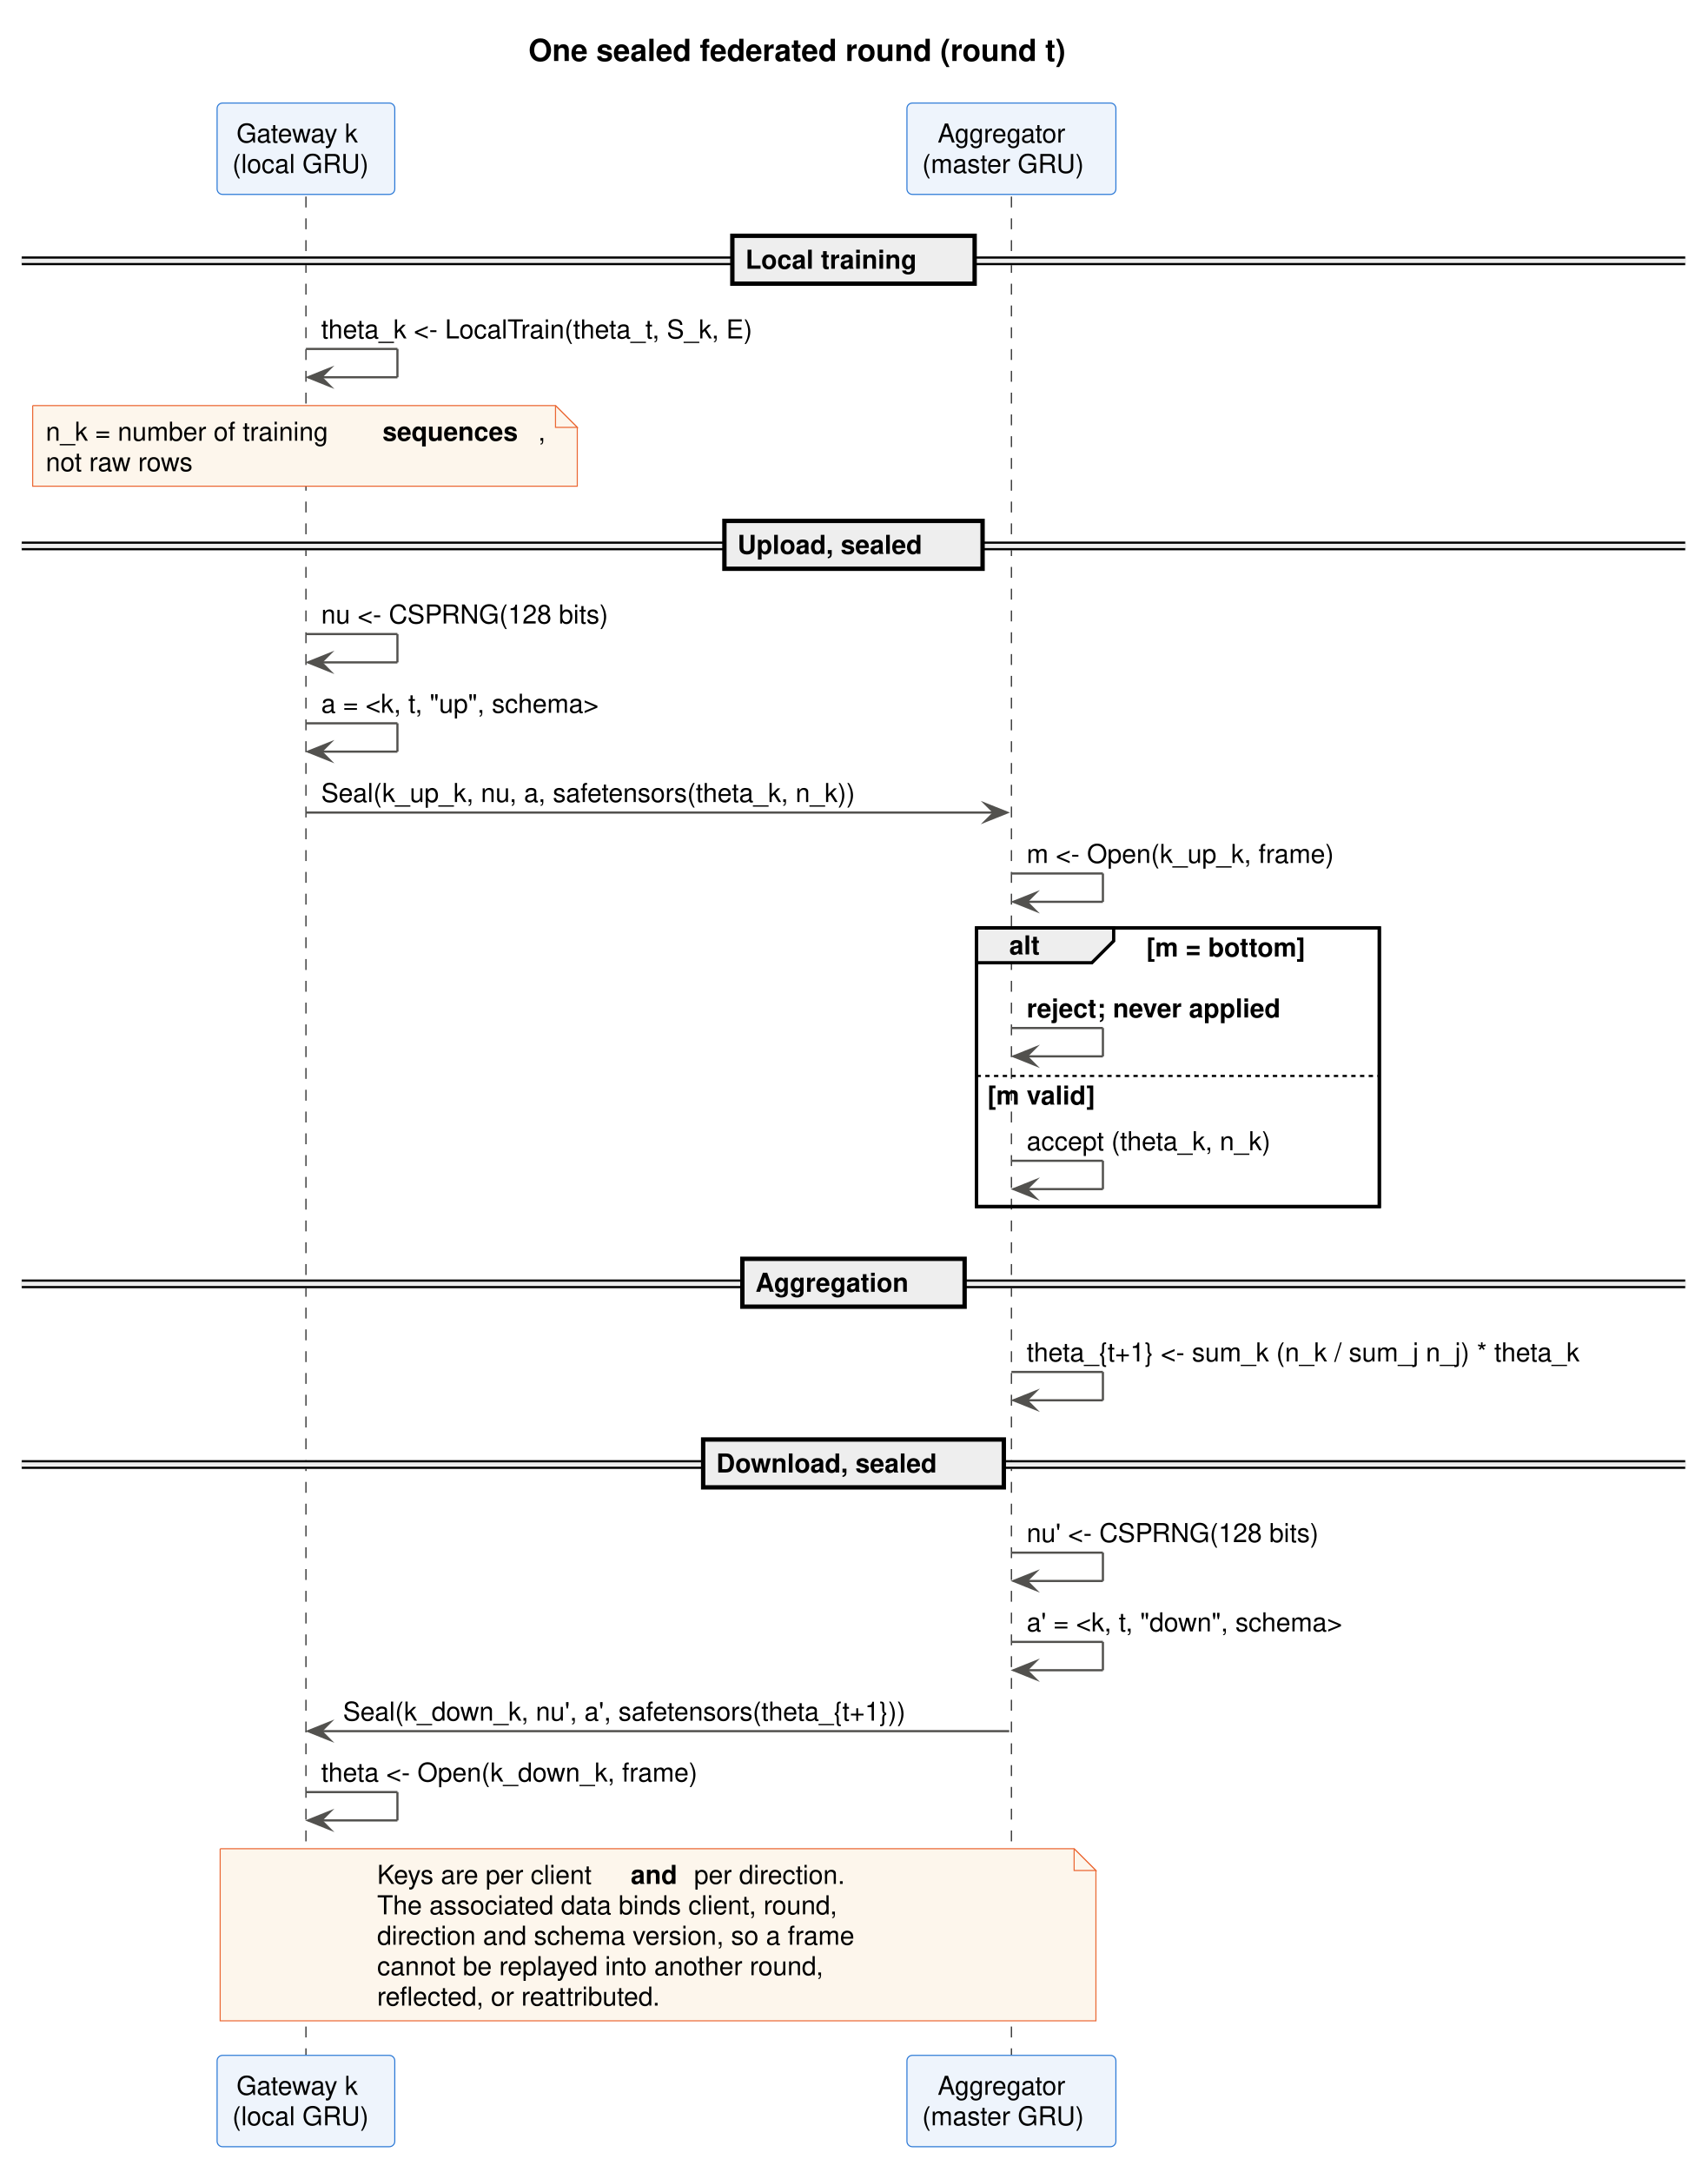
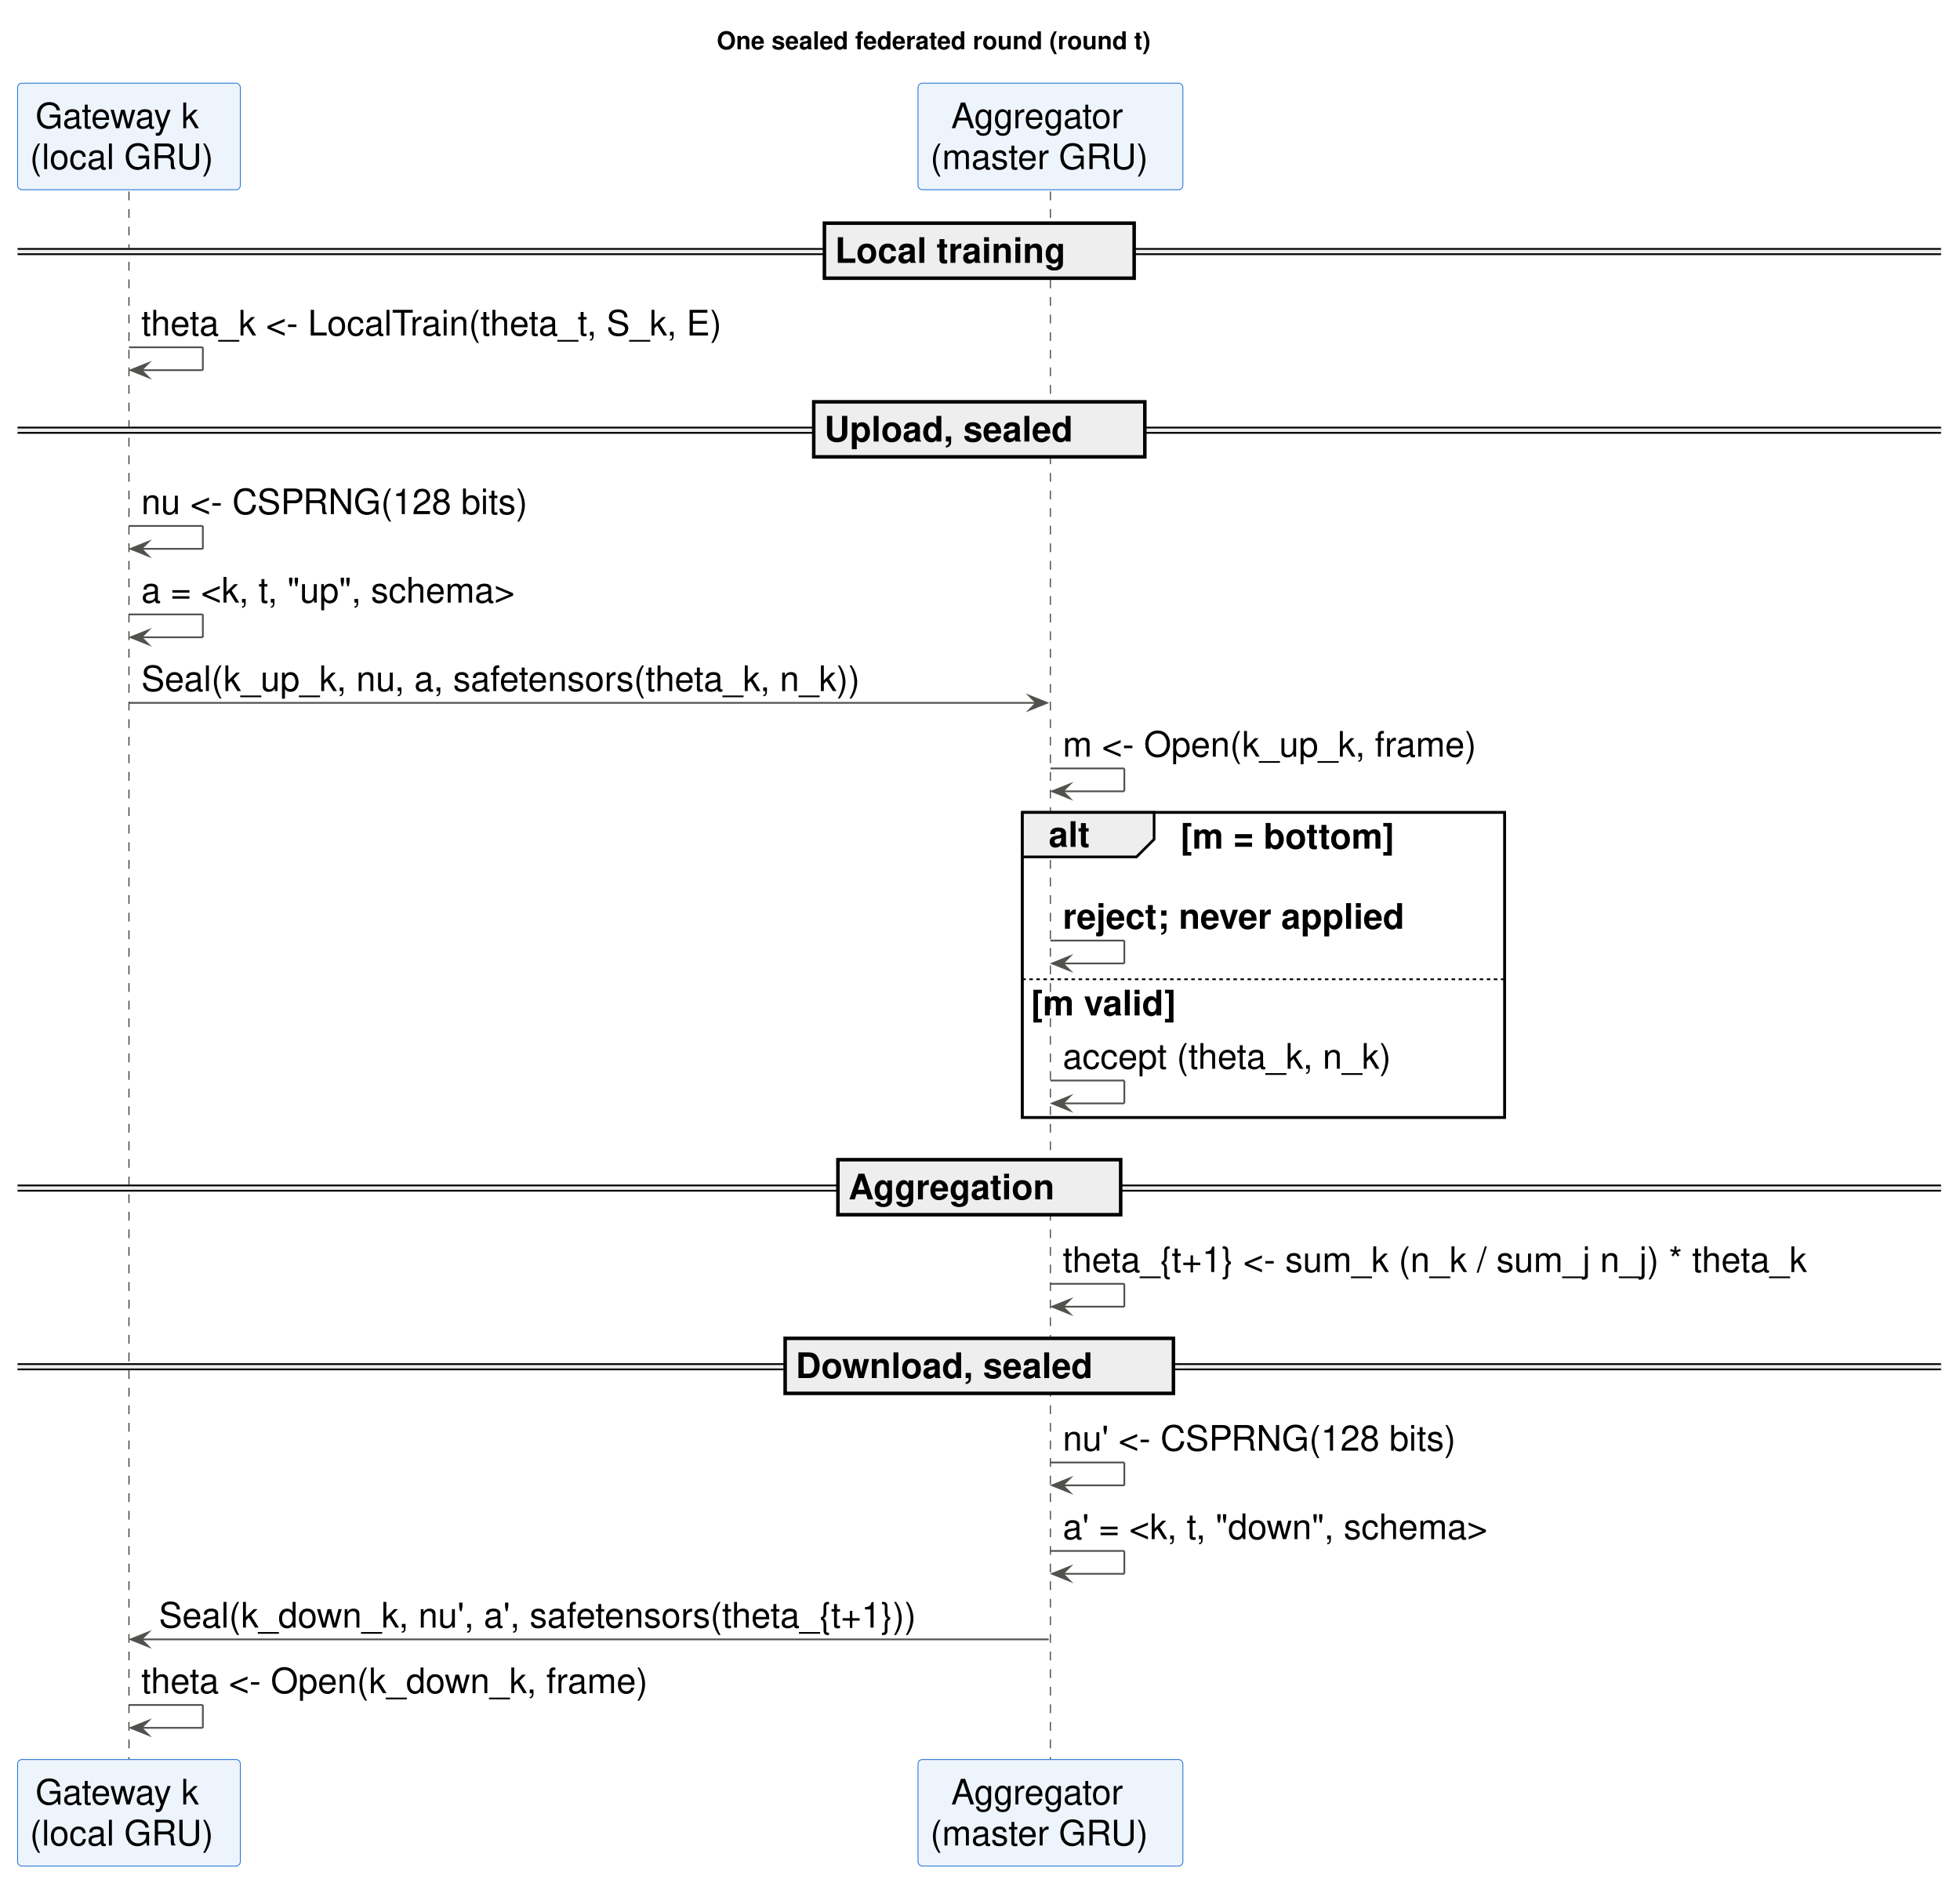
- <svg xmlns="http://www.w3.org/2000/svg" version="1.1" data-diagram-type="SEQUENCE" style="width:1568px;height:1994px;background:#FFFFFF;" width="1568px" height="1994px" viewBox="0 0 1568 1994" zoomAndPan="magnify" preserveAspectRatio="none" contentStyleType="text/css">
+ <svg xmlns="http://www.w3.org/2000/svg" version="1.1" data-diagram-type="SEQUENCE" style="width:2228px;height:2144px;background:#FFFFFF;" width="2228px" height="2144px" viewBox="0 0 2228 2144" zoomAndPan="magnify" preserveAspectRatio="none" contentStyleType="text/css">
  <defs />
  <g font-family="sans-serif" lengthAdjust="spacing">
    <g class="title" data-source-line="13">
-       <text x="485.143" y="55.99" fill="#000" font-size="28" textLength="594.863" font-weight="700" font-family="Helvetica">One sealed federated round (round t)</text>
+       <text x="814.762" y="55.99" fill="#000" font-size="28" textLength="594.863" font-weight="700" font-family="Helvetica">One sealed federated round (round t)</text>
    </g>
-     <rect x="896.559" y="851.906" width="369.77" height="255.75" fill="none" style="stroke:#000;stroke-width:3;" />
+     <rect x="1162.07" y="923.656" width="548.352" height="346.813" fill="none" style="stroke:#000;stroke-width:3;" />
    <g>
-       <rect x="273.875" y="180.469" width="16" height="1706.438" fill="#000" fill-opacity="0" />
-       <line x1="280.875" y1="180.469" x2="280.875" y2="1886.906" style="stroke:#181818;stroke-width:1;stroke-dasharray:10,10;" />
+       <rect x="139.598" y="217.719" width="16" height="1782.688" fill="#000" fill-opacity="0" />
+       <line x1="146.598" y1="217.719" x2="146.598" y2="2000.406" style="stroke:#181818;stroke-width:1;stroke-dasharray:10,10;" />
    </g>
    <g>
-       <rect x="921.559" y="180.469" width="16" height="1706.438" fill="#000" fill-opacity="0" />
-       <line x1="928.559" y1="180.469" x2="928.559" y2="1886.906" style="stroke:#181818;stroke-width:1;stroke-dasharray:10,10;" />
+       <rect x="1187.07" y="217.719" width="16" height="1782.688" fill="#000" fill-opacity="0" />
+       <line x1="1194.07" y1="217.719" x2="1194.07" y2="2000.406" style="stroke:#181818;stroke-width:1;stroke-dasharray:10,10;" />
    </g>
-     <rect x="199.316" y="94.594" width="163.117" height="83.875" fill="#EEF4FC" style="stroke:#2A78D6;stroke-width:1;" rx="5" ry="5" />
-     <text x="217.102" y="130.871" fill="#000" font-size="24" textLength="127.547" font-family="Helvetica">Gateway k</text>
-     <text x="213.316" y="158.809" fill="#000" font-size="24" textLength="135.117" font-family="Helvetica">(local GRU)</text>
-     <rect x="832.645" y="94.594" width="191.828" height="83.875" fill="#EEF4FC" style="stroke:#2A78D6;stroke-width:1;" rx="5" ry="5" />
-     <text x="860.848" y="130.871" fill="#000" font-size="24" textLength="135.422" font-family="Helvetica">Aggregator</text>
-     <text x="846.645" y="158.809" fill="#000" font-size="24" textLength="163.828" font-family="Helvetica">(master GRU)</text>
-     <rect x="199.316" y="1886.906" width="163.117" height="83.875" fill="#EEF4FC" style="stroke:#2A78D6;stroke-width:1;" rx="5" ry="5" />
-     <text x="217.102" y="1923.184" fill="#000" font-size="24" textLength="127.547" font-family="Helvetica">Gateway k</text>
-     <text x="213.316" y="1951.121" fill="#000" font-size="24" textLength="135.117" font-family="Helvetica">(local GRU)</text>
-     <rect x="832.645" y="1886.906" width="191.828" height="83.875" fill="#EEF4FC" style="stroke:#2A78D6;stroke-width:1;" rx="5" ry="5" />
-     <text x="860.848" y="1923.184" fill="#000" font-size="24" textLength="135.422" font-family="Helvetica">Aggregator</text>
-     <text x="846.645" y="1951.121" fill="#000" font-size="24" textLength="163.828" font-family="Helvetica">(master GRU)</text>
-     <rect x="20" y="236.438" width="1527.148" height="6" fill="#EEE" style="stroke:#EEE;stroke-width:2;" />
-     <line x1="20" y1="236.438" x2="1547.148" y2="236.438" style="stroke:#000;stroke-width:2;" />
-     <line x1="20" y1="242.438" x2="1547.148" y2="242.438" style="stroke:#000;stroke-width:2;" />
-     <rect x="672.35" y="216.469" width="222.449" height="43.938" fill="#EEE" style="stroke:#000;stroke-width:4;" />
-     <text x="684.35" y="246.746" fill="#000" font-size="24" textLength="186.094" font-weight="700" font-family="Helvetica">Local training</text>
-     <line x1="280.875" y1="320.344" x2="364.875" y2="320.344" style="stroke:#52514E;stroke-width:2;" />
-     <line x1="364.875" y1="320.344" x2="364.875" y2="346.344" style="stroke:#52514E;stroke-width:2;" />
-     <line x1="282.875" y1="346.344" x2="364.875" y2="346.344" style="stroke:#52514E;stroke-width:2;" />
-     <polygon points="302.875,338.344,282.875,346.344,302.875,354.344,294.875,346.344" fill="#52514E" style="stroke:#52514E;stroke-width:2;stroke-linejoin:miter;stroke-miterlimit:10;" />
-     <text x="294.875" y="310.684" fill="#000" font-size="24" textLength="447.621" font-family="Helvetica">theta_k &lt;- LocalTrain(theta_t, S_k, E)</text>
-     <path d="M30,372.344 L30,446.344 L530,446.344 L530,392.344 L510,372.344 L30,372.344" style="stroke:#EB6834;stroke-width:1;" fill="#FDF6EC" />
-     <path d="M510,372.344 L510,392.344 L530,392.344 L510,372.344" style="stroke:#EB6834;stroke-width:1;" fill="#FDF6EC" />
-     <text x="42" y="404.621" fill="#000" font-size="24" textLength="301.512" font-family="Helvetica">n_k = number of training</text>
-     <text x="351.141" y="404.621" fill="#000" font-size="24" textLength="142.98" font-weight="700" font-family="Helvetica">sequences</text>
-     <text x="494.121" y="404.621" fill="#000" font-size="24" font-family="Helvetica">,</text>
-     <text x="42" y="432.559" fill="#000" font-size="24" textLength="155.449" font-family="Helvetica">not raw rows</text>
-     <rect x="20" y="498.188" width="1527.148" height="6" fill="#EEE" style="stroke:#EEE;stroke-width:2;" />
-     <line x1="20" y1="498.188" x2="1547.148" y2="498.188" style="stroke:#000;stroke-width:2;" />
-     <line x1="20" y1="504.188" x2="1547.148" y2="504.188" style="stroke:#000;stroke-width:2;" />
-     <rect x="665.061" y="478.219" width="237.027" height="43.938" fill="#EEE" style="stroke:#000;stroke-width:4;" />
-     <text x="677.061" y="508.496" fill="#000" font-size="24" textLength="200.672" font-weight="700" font-family="Helvetica">Upload, sealed</text>
-     <line x1="280.875" y1="582.094" x2="364.875" y2="582.094" style="stroke:#52514E;stroke-width:2;" />
-     <line x1="364.875" y1="582.094" x2="364.875" y2="608.094" style="stroke:#52514E;stroke-width:2;" />
-     <line x1="282.875" y1="608.094" x2="364.875" y2="608.094" style="stroke:#52514E;stroke-width:2;" />
-     <polygon points="302.875,600.094,282.875,608.094,302.875,616.094,294.875,608.094" fill="#52514E" style="stroke:#52514E;stroke-width:2;stroke-linejoin:miter;stroke-miterlimit:10;" />
-     <text x="294.875" y="572.434" fill="#000" font-size="24" textLength="290.121" font-family="Helvetica">nu &lt;- CSPRNG(128 bits)</text>
-     <line x1="280.875" y1="664.031" x2="364.875" y2="664.031" style="stroke:#52514E;stroke-width:2;" />
-     <line x1="364.875" y1="664.031" x2="364.875" y2="690.031" style="stroke:#52514E;stroke-width:2;" />
-     <line x1="282.875" y1="690.031" x2="364.875" y2="690.031" style="stroke:#52514E;stroke-width:2;" />
-     <polygon points="302.875,682.031,282.875,690.031,302.875,698.031,294.875,690.031" fill="#52514E" style="stroke:#52514E;stroke-width:2;stroke-linejoin:miter;stroke-miterlimit:10;" />
-     <text x="294.875" y="654.371" fill="#000" font-size="24" textLength="305.66" font-family="Helvetica">a = &lt;k, t, "up", schema&gt;</text>
-     <polygon points="904.559,737.969,924.559,745.969,904.559,753.969,912.559,745.969" fill="#52514E" style="stroke:#52514E;stroke-width:2;stroke-linejoin:miter;stroke-miterlimit:10;" />
-     <line x1="280.875" y1="745.969" x2="916.559" y2="745.969" style="stroke:#52514E;stroke-width:2;" />
-     <text x="294.875" y="736.309" fill="#000" font-size="24" textLength="547.113" font-family="Helvetica">Seal(k_up_k, nu, a, safetensors(theta_k, n_k))</text>
-     <line x1="928.559" y1="801.906" x2="1012.559" y2="801.906" style="stroke:#52514E;stroke-width:2;" />
-     <line x1="1012.559" y1="801.906" x2="1012.559" y2="827.906" style="stroke:#52514E;stroke-width:2;" />
-     <line x1="930.559" y1="827.906" x2="1012.559" y2="827.906" style="stroke:#52514E;stroke-width:2;" />
-     <polygon points="950.559,819.906,930.559,827.906,950.559,835.906,942.559,827.906" fill="#52514E" style="stroke:#52514E;stroke-width:2;stroke-linejoin:miter;stroke-miterlimit:10;" />
-     <text x="942.559" y="792.246" fill="#000" font-size="24" textLength="318.902" font-family="Helvetica">m &lt;- Open(k_up_k, frame)</text>
-     <path d="M896.559,851.906 L1022.453,851.906 L1022.453,863.844 L1002.453,883.844 L896.559,883.844 L896.559,851.906" style="stroke:#000;stroke-width:3;" fill="#EEE" />
-     <rect x="896.559" y="851.906" width="369.77" height="255.75" fill="none" style="stroke:#000;stroke-width:3;" />
-     <text x="926.559" y="876.184" fill="#000" font-size="24" textLength="35.895" font-weight="700" font-family="Helvetica">alt</text>
-     <text x="1052.453" y="878.184" fill="#000" font-size="24" textLength="181.875" font-weight="700" font-family="Helvetica">[m = bottom]</text>
-     <line x1="928.559" y1="943.781" x2="1012.559" y2="943.781" style="stroke:#52514E;stroke-width:2;" />
-     <line x1="1012.559" y1="943.781" x2="1012.559" y2="969.781" style="stroke:#52514E;stroke-width:2;" />
-     <line x1="930.559" y1="969.781" x2="1012.559" y2="969.781" style="stroke:#52514E;stroke-width:2;" />
-     <polygon points="950.559,961.781,930.559,969.781,950.559,977.781,942.559,969.781" fill="#52514E" style="stroke:#52514E;stroke-width:2;stroke-linejoin:miter;stroke-miterlimit:10;" />
-     <text x="942.559" y="934.121" fill="#000" font-size="24" textLength="282.211" font-weight="700" font-family="Helvetica">reject; never applied</text>
-     <line x1="896.559" y1="987.781" x2="1266.328" y2="987.781" style="stroke:#000;stroke-width:2;stroke-dasharray:4,4;" />
-     <text x="906.559" y="1014.059" fill="#000" font-size="24" textLength="120.773" font-weight="700" font-family="Helvetica">[m valid]</text>
-     <line x1="928.559" y1="1065.656" x2="1012.559" y2="1065.656" style="stroke:#52514E;stroke-width:2;" />
-     <line x1="1012.559" y1="1065.656" x2="1012.559" y2="1091.656" style="stroke:#52514E;stroke-width:2;" />
-     <line x1="930.559" y1="1091.656" x2="1012.559" y2="1091.656" style="stroke:#52514E;stroke-width:2;" />
-     <polygon points="950.559,1083.656,930.559,1091.656,950.559,1099.656,942.559,1091.656" fill="#52514E" style="stroke:#52514E;stroke-width:2;stroke-linejoin:miter;stroke-miterlimit:10;" />
-     <text x="942.559" y="1055.996" fill="#000" font-size="24" textLength="252.633" font-family="Helvetica">accept (theta_k, n_k)</text>
-     <rect x="20" y="1175.625" width="1527.148" height="6" fill="#EEE" style="stroke:#EEE;stroke-width:2;" />
-     <line x1="20" y1="1175.625" x2="1547.148" y2="1175.625" style="stroke:#000;stroke-width:2;" />
-     <line x1="20" y1="1181.625" x2="1547.148" y2="1181.625" style="stroke:#000;stroke-width:2;" />
-     <rect x="681.549" y="1155.656" width="204.051" height="43.938" fill="#EEE" style="stroke:#000;stroke-width:4;" />
-     <text x="693.549" y="1185.934" fill="#000" font-size="24" textLength="167.695" font-weight="700" font-family="Helvetica">Aggregation</text>
-     <line x1="928.559" y1="1259.531" x2="1012.559" y2="1259.531" style="stroke:#52514E;stroke-width:2;" />
-     <line x1="1012.559" y1="1259.531" x2="1012.559" y2="1285.531" style="stroke:#52514E;stroke-width:2;" />
-     <line x1="930.559" y1="1285.531" x2="1012.559" y2="1285.531" style="stroke:#52514E;stroke-width:2;" />
-     <polygon points="950.559,1277.531,930.559,1285.531,950.559,1293.531,942.559,1285.531" fill="#52514E" style="stroke:#52514E;stroke-width:2;stroke-linejoin:miter;stroke-miterlimit:10;" />
-     <text x="942.559" y="1249.871" fill="#000" font-size="24" textLength="590.59" font-family="Helvetica">theta_{t+1} &lt;- sum_k (n_k / sum_j n_j) * theta_k</text>
-     <rect x="20" y="1341.5" width="1527.148" height="6" fill="#EEE" style="stroke:#EEE;stroke-width:2;" />
-     <line x1="20" y1="1341.5" x2="1547.148" y2="1341.5" style="stroke:#000;stroke-width:2;" />
-     <line x1="20" y1="1347.5" x2="1547.148" y2="1347.5" style="stroke:#000;stroke-width:2;" />
-     <rect x="645.561" y="1321.531" width="276.027" height="43.938" fill="#EEE" style="stroke:#000;stroke-width:4;" />
-     <text x="657.561" y="1351.809" fill="#000" font-size="24" textLength="239.672" font-weight="700" font-family="Helvetica">Download, sealed</text>
-     <line x1="928.559" y1="1425.406" x2="1012.559" y2="1425.406" style="stroke:#52514E;stroke-width:2;" />
-     <line x1="1012.559" y1="1425.406" x2="1012.559" y2="1451.406" style="stroke:#52514E;stroke-width:2;" />
-     <line x1="930.559" y1="1451.406" x2="1012.559" y2="1451.406" style="stroke:#52514E;stroke-width:2;" />
-     <polygon points="950.559,1443.406,930.559,1451.406,950.559,1459.406,942.559,1451.406" fill="#52514E" style="stroke:#52514E;stroke-width:2;stroke-linejoin:miter;stroke-miterlimit:10;" />
-     <text x="942.559" y="1415.746" fill="#000" font-size="24" textLength="296.719" font-family="Helvetica">nu' &lt;- CSPRNG(128 bits)</text>
-     <line x1="928.559" y1="1507.344" x2="1012.559" y2="1507.344" style="stroke:#52514E;stroke-width:2;" />
-     <line x1="1012.559" y1="1507.344" x2="1012.559" y2="1533.344" style="stroke:#52514E;stroke-width:2;" />
-     <line x1="930.559" y1="1533.344" x2="1012.559" y2="1533.344" style="stroke:#52514E;stroke-width:2;" />
-     <polygon points="950.559,1525.344,930.559,1533.344,950.559,1541.344,942.559,1533.344" fill="#52514E" style="stroke:#52514E;stroke-width:2;stroke-linejoin:miter;stroke-miterlimit:10;" />
-     <text x="942.559" y="1497.684" fill="#000" font-size="24" textLength="346.57" font-family="Helvetica">a' = &lt;k, t, "down", schema&gt;</text>
-     <polygon points="302.875,1581.281,282.875,1589.281,302.875,1597.281,294.875,1589.281" fill="#52514E" style="stroke:#52514E;stroke-width:2;stroke-linejoin:miter;stroke-miterlimit:10;" />
-     <line x1="290.875" y1="1589.281" x2="926.559" y2="1589.281" style="stroke:#52514E;stroke-width:2;" />
-     <text x="314.875" y="1579.621" fill="#000" font-size="24" textLength="599.684" font-family="Helvetica">Seal(k_down_k, nu', a', safetensors(theta_{t+1}))</text>
-     <line x1="280.875" y1="1645.219" x2="364.875" y2="1645.219" style="stroke:#52514E;stroke-width:2;" />
-     <line x1="364.875" y1="1645.219" x2="364.875" y2="1671.219" style="stroke:#52514E;stroke-width:2;" />
-     <line x1="282.875" y1="1671.219" x2="364.875" y2="1671.219" style="stroke:#52514E;stroke-width:2;" />
-     <polygon points="302.875,1663.219,282.875,1671.219,302.875,1679.219,294.875,1671.219" fill="#52514E" style="stroke:#52514E;stroke-width:2;stroke-linejoin:miter;stroke-miterlimit:10;" />
-     <text x="294.875" y="1635.559" fill="#000" font-size="24" textLength="393.34" font-family="Helvetica">theta &lt;- Open(k_down_k, frame)</text>
-     <path d="M202.139,1697.219 L202.139,1855.219 L1006.139,1855.219 L1006.139,1717.219 L986.139,1697.219 L202.139,1697.219" style="stroke:#EB6834;stroke-width:1;" fill="#FDF6EC" />
-     <path d="M986.139,1697.219 L986.139,1717.219 L1006.139,1717.219 L986.139,1697.219" style="stroke:#EB6834;stroke-width:1;" fill="#FDF6EC" />
-     <text x="346.225" y="1729.496" fill="#000" font-size="24" textLength="225.223" font-family="Helvetica">Keys are per client</text>
-     <text x="579.076" y="1729.496" fill="#000" font-size="24" textLength="50.461" font-weight="700" font-family="Helvetica">and</text>
-     <text x="637.166" y="1729.496" fill="#000" font-size="24" textLength="160.828" font-family="Helvetica">per direction.</text>
-     <text x="346.225" y="1757.434" fill="#000" font-size="24" textLength="481.453" font-family="Helvetica">The associated data binds client, round,</text>
-     <text x="346.225" y="1785.371" fill="#000" font-size="24" textLength="498.984" font-family="Helvetica">direction and schema version, so a frame</text>
-     <text x="346.225" y="1813.309" fill="#000" font-size="24" textLength="473.672" font-family="Helvetica">cannot be replayed into another round,</text>
-     <text x="346.225" y="1841.246" fill="#000" font-size="24" textLength="306.738" font-family="Helvetica">reflected, or reattributed.</text>
+     <rect x="20" y="94.594" width="253.195" height="121.125" fill="#EEF4FC" style="stroke:#2A78D6;stroke-width:1;" rx="5" ry="5" />
+     <text x="40.309" y="145.723" fill="#000" font-size="40" textLength="212.578" font-family="Helvetica">Gateway k</text>
+     <text x="34" y="192.285" fill="#000" font-size="40" textLength="225.195" font-family="Helvetica">(local GRU)</text>
+     <rect x="1043.547" y="94.594" width="301.047" height="121.125" fill="#EEF4FC" style="stroke:#2A78D6;stroke-width:1;" rx="5" ry="5" />
+     <text x="1081.219" y="145.723" fill="#000" font-size="40" textLength="225.703" font-family="Helvetica">Aggregator</text>
+     <text x="1057.547" y="192.285" fill="#000" font-size="40" textLength="273.047" font-family="Helvetica">(master GRU)</text>
+     <rect x="20" y="2000.406" width="253.195" height="121.125" fill="#EEF4FC" style="stroke:#2A78D6;stroke-width:1;" rx="5" ry="5" />
+     <text x="40.309" y="2051.535" fill="#000" font-size="40" textLength="212.578" font-family="Helvetica">Gateway k</text>
+     <text x="34" y="2098.098" fill="#000" font-size="40" textLength="225.195" font-family="Helvetica">(local GRU)</text>
+     <rect x="1043.547" y="2000.406" width="301.047" height="121.125" fill="#EEF4FC" style="stroke:#2A78D6;stroke-width:1;" rx="5" ry="5" />
+     <text x="1081.219" y="2051.535" fill="#000" font-size="40" textLength="225.703" font-family="Helvetica">Aggregator</text>
+     <text x="1057.547" y="2098.098" fill="#000" font-size="40" textLength="273.047" font-family="Helvetica">(master GRU)</text>
+     <rect x="20" y="283" width="2186.387" height="6" fill="#EEE" style="stroke:#EEE;stroke-width:2;" />
+     <line x1="20" y1="283" x2="2206.387" y2="283" style="stroke:#000;stroke-width:2;" />
+     <line x1="20" y1="289" x2="2206.387" y2="289" style="stroke:#000;stroke-width:2;" />
+     <rect x="937.152" y="253.719" width="352.082" height="62.563" fill="#EEE" style="stroke:#000;stroke-width:4;" />
+     <text x="949.152" y="298.848" fill="#000" font-size="40" textLength="310.156" font-weight="700" font-family="Helvetica">Local training</text>
+     <line x1="146.598" y1="394.844" x2="230.598" y2="394.844" style="stroke:#52514E;stroke-width:2;" />
+     <line x1="230.598" y1="394.844" x2="230.598" y2="420.844" style="stroke:#52514E;stroke-width:2;" />
+     <line x1="148.598" y1="420.844" x2="230.598" y2="420.844" style="stroke:#52514E;stroke-width:2;" />
+     <polygon points="168.598,412.844,148.598,420.844,168.598,428.844,160.598,420.844" fill="#52514E" style="stroke:#52514E;stroke-width:2;stroke-linejoin:miter;stroke-miterlimit:10;" />
+     <text x="160.598" y="381.41" fill="#000" font-size="40" textLength="746.035" font-family="Helvetica">theta_k &lt;- LocalTrain(theta_t, S_k, E)</text>
+     <rect x="20" y="486.125" width="2186.387" height="6" fill="#EEE" style="stroke:#EEE;stroke-width:2;" />
+     <line x1="20" y1="486.125" x2="2206.387" y2="486.125" style="stroke:#000;stroke-width:2;" />
+     <line x1="20" y1="492.125" x2="2206.387" y2="492.125" style="stroke:#000;stroke-width:2;" />
+     <rect x="925.004" y="456.844" width="376.379" height="62.563" fill="#EEE" style="stroke:#000;stroke-width:4;" />
+     <text x="937.004" y="501.973" fill="#000" font-size="40" textLength="334.453" font-weight="700" font-family="Helvetica">Upload, sealed</text>
+     <line x1="146.598" y1="597.969" x2="230.598" y2="597.969" style="stroke:#52514E;stroke-width:2;" />
+     <line x1="230.598" y1="597.969" x2="230.598" y2="623.969" style="stroke:#52514E;stroke-width:2;" />
+     <line x1="148.598" y1="623.969" x2="230.598" y2="623.969" style="stroke:#52514E;stroke-width:2;" />
+     <polygon points="168.598,615.969,148.598,623.969,168.598,631.969,160.598,623.969" fill="#52514E" style="stroke:#52514E;stroke-width:2;stroke-linejoin:miter;stroke-miterlimit:10;" />
+     <text x="160.598" y="584.535" fill="#000" font-size="40" textLength="483.535" font-family="Helvetica">nu &lt;- CSPRNG(128 bits)</text>
+     <line x1="146.598" y1="698.531" x2="230.598" y2="698.531" style="stroke:#52514E;stroke-width:2;" />
+     <line x1="230.598" y1="698.531" x2="230.598" y2="724.531" style="stroke:#52514E;stroke-width:2;" />
+     <line x1="148.598" y1="724.531" x2="230.598" y2="724.531" style="stroke:#52514E;stroke-width:2;" />
+     <polygon points="168.598,716.531,148.598,724.531,168.598,732.531,160.598,724.531" fill="#52514E" style="stroke:#52514E;stroke-width:2;stroke-linejoin:miter;stroke-miterlimit:10;" />
+     <text x="160.598" y="685.098" fill="#000" font-size="40" textLength="509.434" font-family="Helvetica">a = &lt;k, t, "up", schema&gt;</text>
+     <polygon points="1170.07,791.094,1190.07,799.094,1170.07,807.094,1178.07,799.094" fill="#52514E" style="stroke:#52514E;stroke-width:2;stroke-linejoin:miter;stroke-miterlimit:10;" />
+     <line x1="146.598" y1="799.094" x2="1182.07" y2="799.094" style="stroke:#52514E;stroke-width:2;" />
+     <text x="160.598" y="785.66" fill="#000" font-size="40" textLength="911.855" font-family="Helvetica">Seal(k_up_k, nu, a, safetensors(theta_k, n_k))</text>
+     <line x1="1194.07" y1="873.656" x2="1278.07" y2="873.656" style="stroke:#52514E;stroke-width:2;" />
+     <line x1="1278.07" y1="873.656" x2="1278.07" y2="899.656" style="stroke:#52514E;stroke-width:2;" />
+     <line x1="1196.07" y1="899.656" x2="1278.07" y2="899.656" style="stroke:#52514E;stroke-width:2;" />
+     <polygon points="1216.07,891.656,1196.07,899.656,1216.07,907.656,1208.07,899.656" fill="#52514E" style="stroke:#52514E;stroke-width:2;stroke-linejoin:miter;stroke-miterlimit:10;" />
+     <text x="1208.07" y="860.223" fill="#000" font-size="40" textLength="531.504" font-family="Helvetica">m &lt;- Open(k_up_k, frame)</text>
+     <path d="M1162.07,923.656 L1311.895,923.656 L1311.895,954.219 L1291.895,974.219 L1162.07,974.219 L1162.07,923.656" style="stroke:#000;stroke-width:3;" fill="#EEE" />
+     <rect x="1162.07" y="923.656" width="548.352" height="346.813" fill="none" style="stroke:#000;stroke-width:3;" />
+     <text x="1192.07" y="962.785" fill="#000" font-size="40" textLength="59.824" font-weight="700" font-family="Helvetica">alt</text>
+     <text x="1341.895" y="964.785" fill="#000" font-size="40" textLength="303.125" font-weight="700" font-family="Helvetica">[m = bottom]</text>
+     <line x1="1194.07" y1="1069.344" x2="1278.07" y2="1069.344" style="stroke:#52514E;stroke-width:2;" />
+     <line x1="1278.07" y1="1069.344" x2="1278.07" y2="1095.344" style="stroke:#52514E;stroke-width:2;" />
+     <line x1="1196.07" y1="1095.344" x2="1278.07" y2="1095.344" style="stroke:#52514E;stroke-width:2;" />
+     <polygon points="1216.07,1087.344,1196.07,1095.344,1216.07,1103.344,1208.07,1095.344" fill="#52514E" style="stroke:#52514E;stroke-width:2;stroke-linejoin:miter;stroke-miterlimit:10;" />
+     <text x="1208.07" y="1055.91" fill="#000" font-size="40" textLength="470.352" font-weight="700" font-family="Helvetica">reject; never applied</text>
+     <line x1="1162.07" y1="1113.344" x2="1710.422" y2="1113.344" style="stroke:#000;stroke-width:2;stroke-dasharray:4,4;" />
+     <text x="1172.07" y="1154.473" fill="#000" font-size="40" textLength="201.289" font-weight="700" font-family="Helvetica">[m valid]</text>
+     <line x1="1194.07" y1="1228.469" x2="1278.07" y2="1228.469" style="stroke:#52514E;stroke-width:2;" />
+     <line x1="1278.07" y1="1228.469" x2="1278.07" y2="1254.469" style="stroke:#52514E;stroke-width:2;" />
+     <line x1="1196.07" y1="1254.469" x2="1278.07" y2="1254.469" style="stroke:#52514E;stroke-width:2;" />
+     <polygon points="1216.07,1246.469,1196.07,1254.469,1216.07,1262.469,1208.07,1254.469" fill="#52514E" style="stroke:#52514E;stroke-width:2;stroke-linejoin:miter;stroke-miterlimit:10;" />
+     <text x="1208.07" y="1215.035" fill="#000" font-size="40" textLength="421.055" font-family="Helvetica">accept (theta_k, n_k)</text>
+     <rect x="20" y="1347.75" width="2186.387" height="6" fill="#EEE" style="stroke:#EEE;stroke-width:2;" />
+     <line x1="20" y1="1347.75" x2="2206.387" y2="1347.75" style="stroke:#000;stroke-width:2;" />
+     <line x1="20" y1="1353.75" x2="2206.387" y2="1353.75" style="stroke:#000;stroke-width:2;" />
+     <rect x="952.484" y="1318.469" width="321.418" height="62.563" fill="#EEE" style="stroke:#000;stroke-width:4;" />
+     <text x="964.484" y="1363.598" fill="#000" font-size="40" textLength="279.492" font-weight="700" font-family="Helvetica">Aggregation</text>
+     <line x1="1194.07" y1="1459.594" x2="1278.07" y2="1459.594" style="stroke:#52514E;stroke-width:2;" />
+     <line x1="1278.07" y1="1459.594" x2="1278.07" y2="1485.594" style="stroke:#52514E;stroke-width:2;" />
+     <line x1="1196.07" y1="1485.594" x2="1278.07" y2="1485.594" style="stroke:#52514E;stroke-width:2;" />
+     <polygon points="1216.07,1477.594,1196.07,1485.594,1216.07,1493.594,1208.07,1485.594" fill="#52514E" style="stroke:#52514E;stroke-width:2;stroke-linejoin:miter;stroke-miterlimit:10;" />
+     <text x="1208.07" y="1446.16" fill="#000" font-size="40" textLength="984.316" font-family="Helvetica">theta_{t+1} &lt;- sum_k (n_k / sum_j n_j) * theta_k</text>
+     <rect x="20" y="1550.875" width="2186.387" height="6" fill="#EEE" style="stroke:#EEE;stroke-width:2;" />
+     <line x1="20" y1="1550.875" x2="2206.387" y2="1550.875" style="stroke:#000;stroke-width:2;" />
+     <line x1="20" y1="1556.875" x2="2206.387" y2="1556.875" style="stroke:#000;stroke-width:2;" />
+     <rect x="892.504" y="1521.594" width="441.379" height="62.563" fill="#EEE" style="stroke:#000;stroke-width:4;" />
+     <text x="904.504" y="1566.723" fill="#000" font-size="40" textLength="399.453" font-weight="700" font-family="Helvetica">Download, sealed</text>
+     <line x1="1194.07" y1="1662.719" x2="1278.07" y2="1662.719" style="stroke:#52514E;stroke-width:2;" />
+     <line x1="1278.07" y1="1662.719" x2="1278.07" y2="1688.719" style="stroke:#52514E;stroke-width:2;" />
+     <line x1="1196.07" y1="1688.719" x2="1278.07" y2="1688.719" style="stroke:#52514E;stroke-width:2;" />
+     <polygon points="1216.07,1680.719,1196.07,1688.719,1216.07,1696.719,1208.07,1688.719" fill="#52514E" style="stroke:#52514E;stroke-width:2;stroke-linejoin:miter;stroke-miterlimit:10;" />
+     <text x="1208.07" y="1649.285" fill="#000" font-size="40" textLength="494.531" font-family="Helvetica">nu' &lt;- CSPRNG(128 bits)</text>
+     <line x1="1194.07" y1="1763.281" x2="1278.07" y2="1763.281" style="stroke:#52514E;stroke-width:2;" />
+     <line x1="1278.07" y1="1763.281" x2="1278.07" y2="1789.281" style="stroke:#52514E;stroke-width:2;" />
+     <line x1="1196.07" y1="1789.281" x2="1278.07" y2="1789.281" style="stroke:#52514E;stroke-width:2;" />
+     <polygon points="1216.07,1781.281,1196.07,1789.281,1216.07,1797.281,1208.07,1789.281" fill="#52514E" style="stroke:#52514E;stroke-width:2;stroke-linejoin:miter;stroke-miterlimit:10;" />
+     <text x="1208.07" y="1749.848" fill="#000" font-size="40" textLength="577.617" font-family="Helvetica">a' = &lt;k, t, "down", schema&gt;</text>
+     <polygon points="168.598,1855.844,148.598,1863.844,168.598,1871.844,160.598,1863.844" fill="#52514E" style="stroke:#52514E;stroke-width:2;stroke-linejoin:miter;stroke-miterlimit:10;" />
+     <line x1="156.598" y1="1863.844" x2="1192.07" y2="1863.844" style="stroke:#52514E;stroke-width:2;" />
+     <text x="180.598" y="1850.41" fill="#000" font-size="40" textLength="999.473" font-family="Helvetica">Seal(k_down_k, nu', a', safetensors(theta_{t+1}))</text>
+     <line x1="146.598" y1="1938.406" x2="230.598" y2="1938.406" style="stroke:#52514E;stroke-width:2;" />
+     <line x1="230.598" y1="1938.406" x2="230.598" y2="1964.406" style="stroke:#52514E;stroke-width:2;" />
+     <line x1="148.598" y1="1964.406" x2="230.598" y2="1964.406" style="stroke:#52514E;stroke-width:2;" />
+     <polygon points="168.598,1956.406,148.598,1964.406,168.598,1972.406,160.598,1964.406" fill="#52514E" style="stroke:#52514E;stroke-width:2;stroke-linejoin:miter;stroke-miterlimit:10;" />
+     <text x="160.598" y="1924.973" fill="#000" font-size="40" textLength="655.566" font-family="Helvetica">theta &lt;- Open(k_down_k, frame)</text>
  </g>
</svg>
